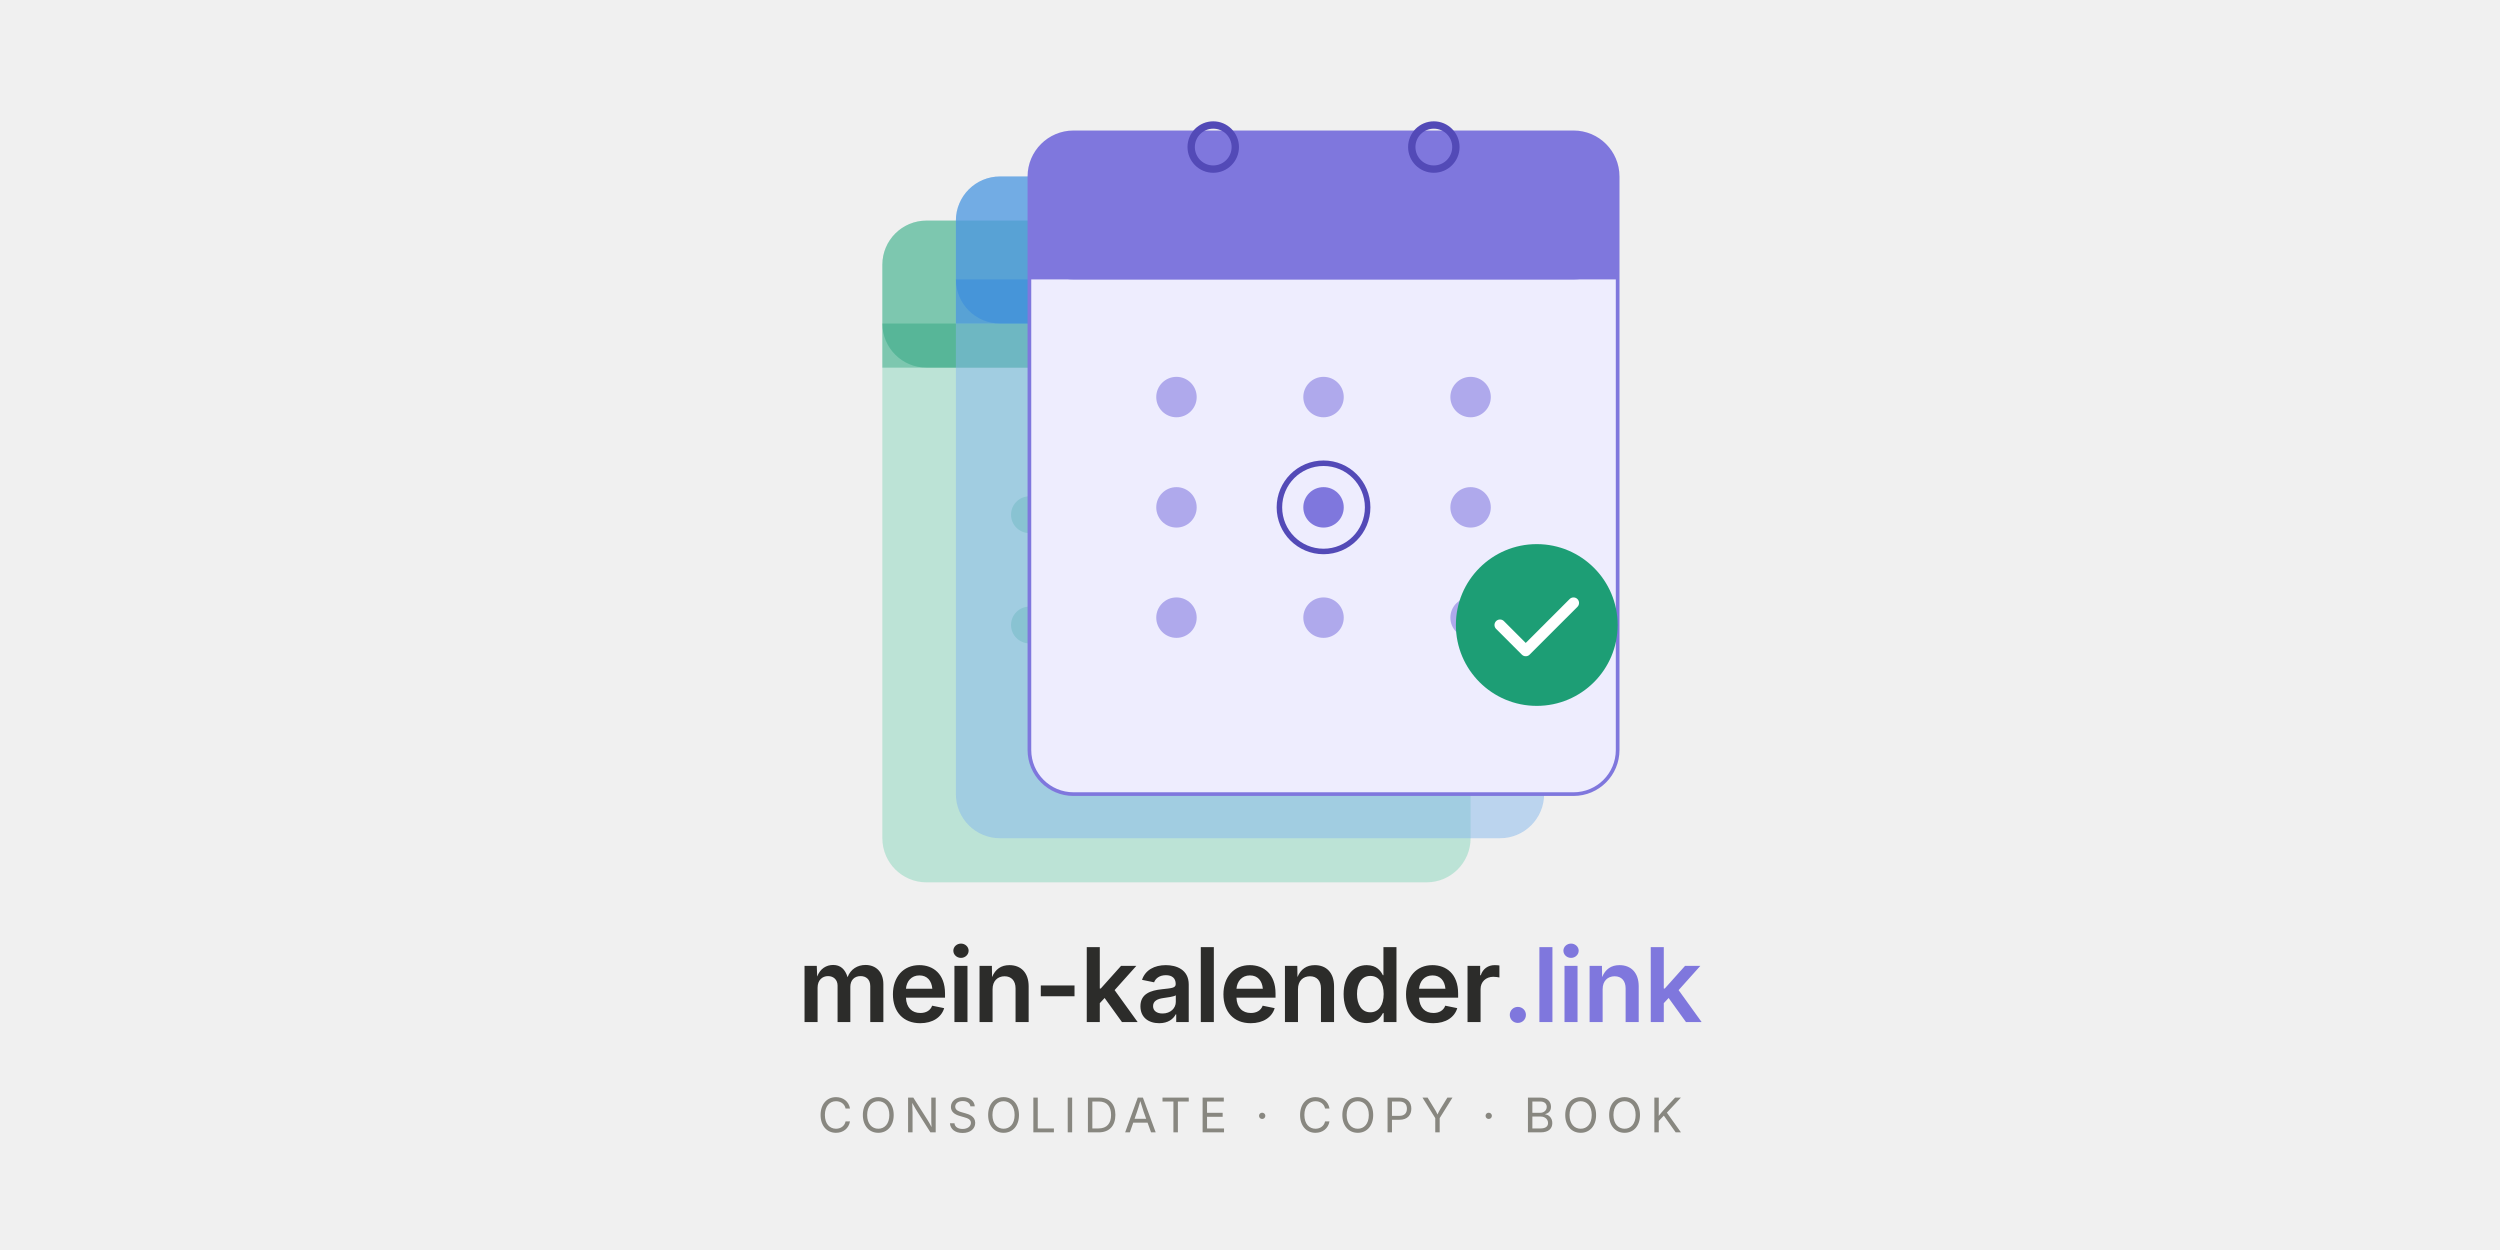
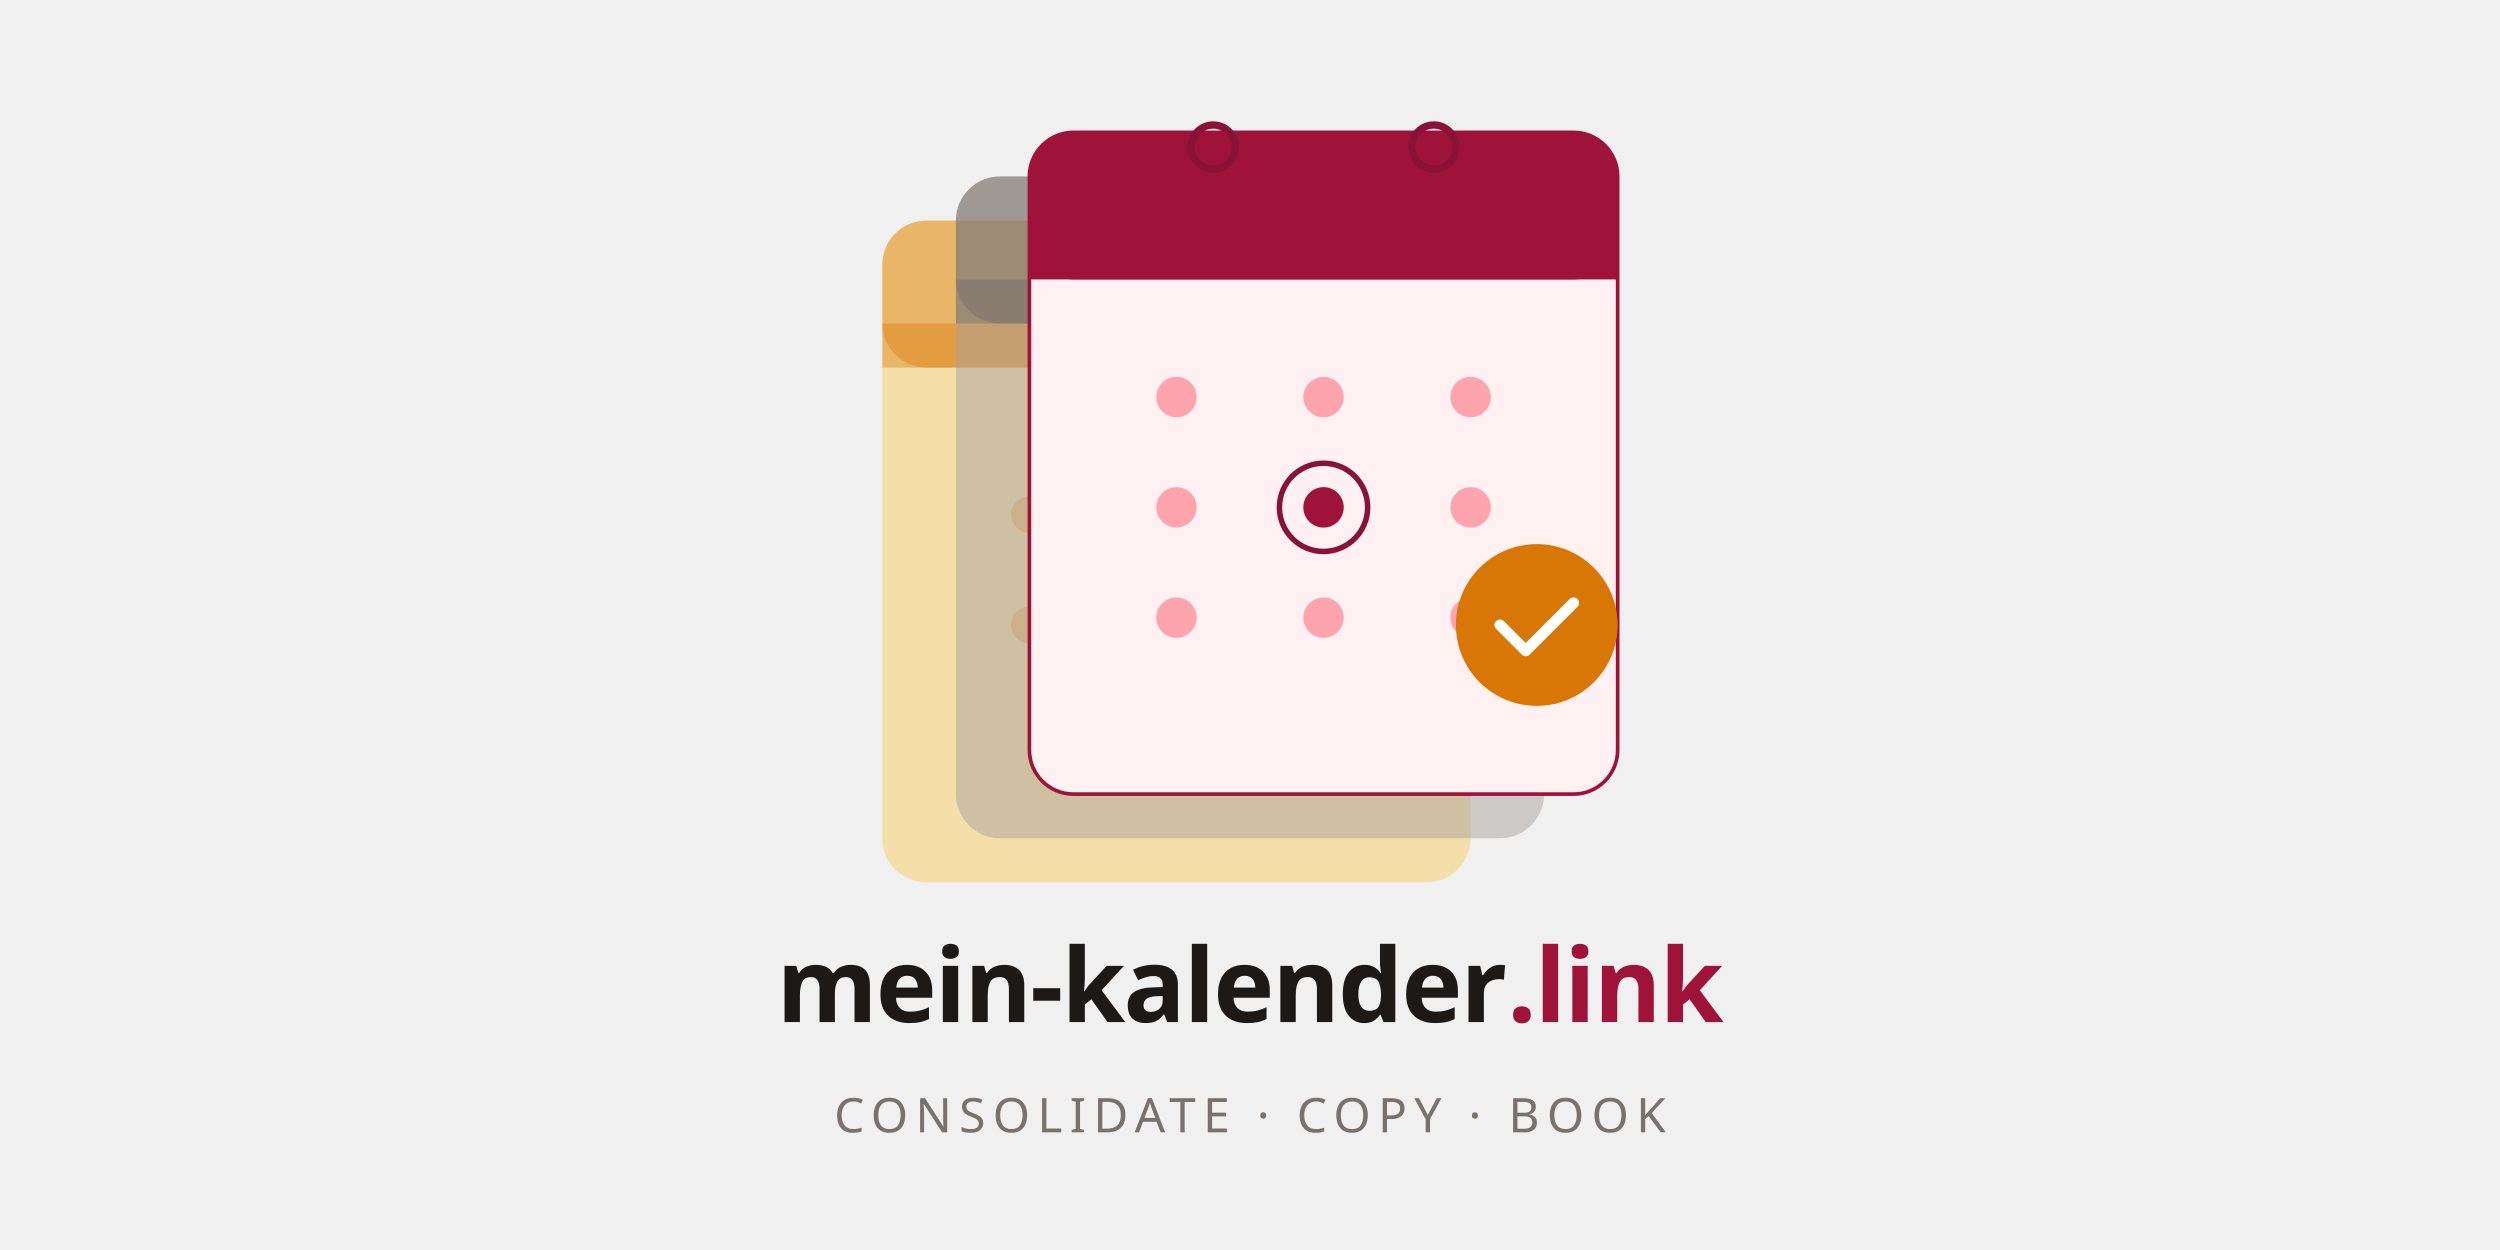
<svg xmlns="http://www.w3.org/2000/svg" width="680" height="340" viewBox="0 0 680 340">
  <g transform="translate(240, 60)">
-     <rect x="0" y="0" width="160" height="180" rx="12" fill="#5DCAA5" opacity="0.35" />
-     <rect x="0" y="0" width="160" height="40" rx="12" fill="#1D9E75" opacity="0.4" />
-     <rect x="0" y="28" width="160" height="12" fill="#1D9E75" opacity="0.4" />
-     <circle cx="40" cy="80" r="5" fill="#1D9E75" opacity="0.3" />
-     <circle cx="80" cy="80" r="5" fill="#1D9E75" opacity="0.3" />
-     <circle cx="120" cy="80" r="5" fill="#1D9E75" opacity="0.3" />
-     <circle cx="40" cy="110" r="5" fill="#1D9E75" opacity="0.3" />
-     <circle cx="80" cy="110" r="5" fill="#1D9E75" opacity="0.3" />
+     <rect x="0" y="0" width="160" height="180" rx="12" fill="#FBBF24" opacity="0.35" />
+     <rect x="0" y="0" width="160" height="40" rx="12" fill="#D97706" opacity="0.4" />
+     <rect x="0" y="28" width="160" height="12" fill="#D97706" opacity="0.4" />
+     <circle cx="40" cy="80" r="5" fill="#D97706" opacity="0.3" />
+     <circle cx="80" cy="80" r="5" fill="#D97706" opacity="0.3" />
+     <circle cx="120" cy="80" r="5" fill="#D97706" opacity="0.3" />
+     <circle cx="40" cy="110" r="5" fill="#D97706" opacity="0.3" />
+     <circle cx="80" cy="110" r="5" fill="#D97706" opacity="0.3" />
  </g>
  <g transform="translate(260, 48)">
-     <rect x="0" y="0" width="160" height="180" rx="12" fill="#85B7EB" opacity="0.5" />
-     <rect x="0" y="0" width="160" height="40" rx="12" fill="#378ADD" opacity="0.55" />
-     <rect x="0" y="28" width="160" height="12" fill="#378ADD" opacity="0.55" />
-     <circle cx="40" cy="80" r="5" fill="#378ADD" opacity="0.4" />
-     <circle cx="80" cy="80" r="5" fill="#378ADD" opacity="0.4" />
-     <circle cx="120" cy="80" r="5" fill="#378ADD" opacity="0.4" />
-     <circle cx="40" cy="110" r="5" fill="#378ADD" opacity="0.4" />
-     <circle cx="80" cy="110" r="5" fill="#378ADD" opacity="0.4" />
-     <circle cx="120" cy="110" r="5" fill="#378ADD" opacity="0.4" />
+     <rect x="0" y="0" width="160" height="180" rx="12" fill="#A8A29E" opacity="0.5" />
+     <rect x="0" y="0" width="160" height="40" rx="12" fill="#78716C" opacity="0.55" />
+     <rect x="0" y="28" width="160" height="12" fill="#78716C" opacity="0.55" />
+     <circle cx="40" cy="80" r="5" fill="#78716C" opacity="0.4" />
+     <circle cx="80" cy="80" r="5" fill="#78716C" opacity="0.4" />
+     <circle cx="120" cy="80" r="5" fill="#78716C" opacity="0.4" />
+     <circle cx="40" cy="110" r="5" fill="#78716C" opacity="0.4" />
+     <circle cx="80" cy="110" r="5" fill="#78716C" opacity="0.4" />
+     <circle cx="120" cy="110" r="5" fill="#78716C" opacity="0.4" />
  </g>
  <g transform="translate(280, 36)">
-     <rect x="0" y="0" width="160" height="180" rx="12" fill="#EEEDFE" stroke="#7F77DD" stroke-width="1" />
-     <rect x="0" y="0" width="160" height="40" rx="12" fill="#7F77DD" />
-     <rect x="0" y="28" width="160" height="12" fill="#7F77DD" />
-     <circle cx="50" cy="4" r="6" fill="none" stroke="#534AB7" stroke-width="2" />
-     <circle cx="110" cy="4" r="6" fill="none" stroke="#534AB7" stroke-width="2" />
-     <circle cx="40" cy="72" r="5.5" fill="#AFA9EC" />
-     <circle cx="80" cy="72" r="5.5" fill="#AFA9EC" />
-     <circle cx="120" cy="72" r="5.5" fill="#AFA9EC" />
-     <circle cx="40" cy="102" r="5.5" fill="#AFA9EC" />
-     <circle cx="80" cy="102" r="5.5" fill="#7F77DD" />
-     <circle cx="120" cy="102" r="5.5" fill="#AFA9EC" />
-     <circle cx="40" cy="132" r="5.5" fill="#AFA9EC" />
-     <circle cx="80" cy="132" r="5.5" fill="#AFA9EC" />
-     <circle cx="120" cy="132" r="5.5" fill="#AFA9EC" />
-     <circle cx="80" cy="102" r="12" fill="none" stroke="#534AB7" stroke-width="1.5" />
+     <rect x="0" y="0" width="160" height="180" rx="12" fill="#FFF1F2" stroke="#9F1239" stroke-width="1" />
+     <rect x="0" y="0" width="160" height="40" rx="12" fill="#9F1239" />
+     <rect x="0" y="28" width="160" height="12" fill="#9F1239" />
+     <circle cx="50" cy="4" r="6" fill="none" stroke="#881337" stroke-width="2" />
+     <circle cx="110" cy="4" r="6" fill="none" stroke="#881337" stroke-width="2" />
+     <circle cx="40" cy="72" r="5.5" fill="#FDA4AF" />
+     <circle cx="80" cy="72" r="5.5" fill="#FDA4AF" />
+     <circle cx="120" cy="72" r="5.5" fill="#FDA4AF" />
+     <circle cx="40" cy="102" r="5.5" fill="#FDA4AF" />
+     <circle cx="80" cy="102" r="5.5" fill="#9F1239" />
+     <circle cx="120" cy="102" r="5.5" fill="#FDA4AF" />
+     <circle cx="40" cy="132" r="5.5" fill="#FDA4AF" />
+     <circle cx="80" cy="132" r="5.5" fill="#FDA4AF" />
+     <circle cx="120" cy="132" r="5.5" fill="#FDA4AF" />
+     <circle cx="80" cy="102" r="12" fill="none" stroke="#881337" stroke-width="1.5" />
  </g>
  <g transform="translate(418, 170)">
-     <circle cx="0" cy="0" r="22" fill="#1D9E75" />
+     <circle cx="0" cy="0" r="22" fill="#D97706" />
    <path d="M-10 0L-3 7L10 -6" fill="none" stroke="#fff" stroke-width="3" stroke-linecap="round" stroke-linejoin="round" />
  </g>
-   <text x="340" y="278" text-anchor="middle" font-family="'Inter', 'Segoe UI', system-ui, sans-serif" font-size="28" font-weight="600" fill="#2C2C2A" letter-spacing="-0.5px">mein-kalender<tspan fill="#7F77DD" font-weight="600">.link</tspan>
+   <text x="340" y="278" text-anchor="middle" font-family="'Satoshi', 'DM Sans', system-ui, sans-serif" font-size="28" font-weight="600" fill="#1C1917" letter-spacing="-0.5px">mein-kalender<tspan fill="#9F1239" font-weight="600">.link</tspan>
  </text>
-   <text x="340" y="308" text-anchor="middle" font-family="'Inter', 'Segoe UI', system-ui, sans-serif" font-size="13" font-weight="400" fill="#888780" letter-spacing="2px">CONSOLIDATE · COPY · BOOK</text>
+   <text x="340" y="308" text-anchor="middle" font-family="'Satoshi', 'DM Sans', system-ui, sans-serif" font-size="13" font-weight="400" fill="#78716C" letter-spacing="2px">CONSOLIDATE · COPY · BOOK</text>
</svg>
